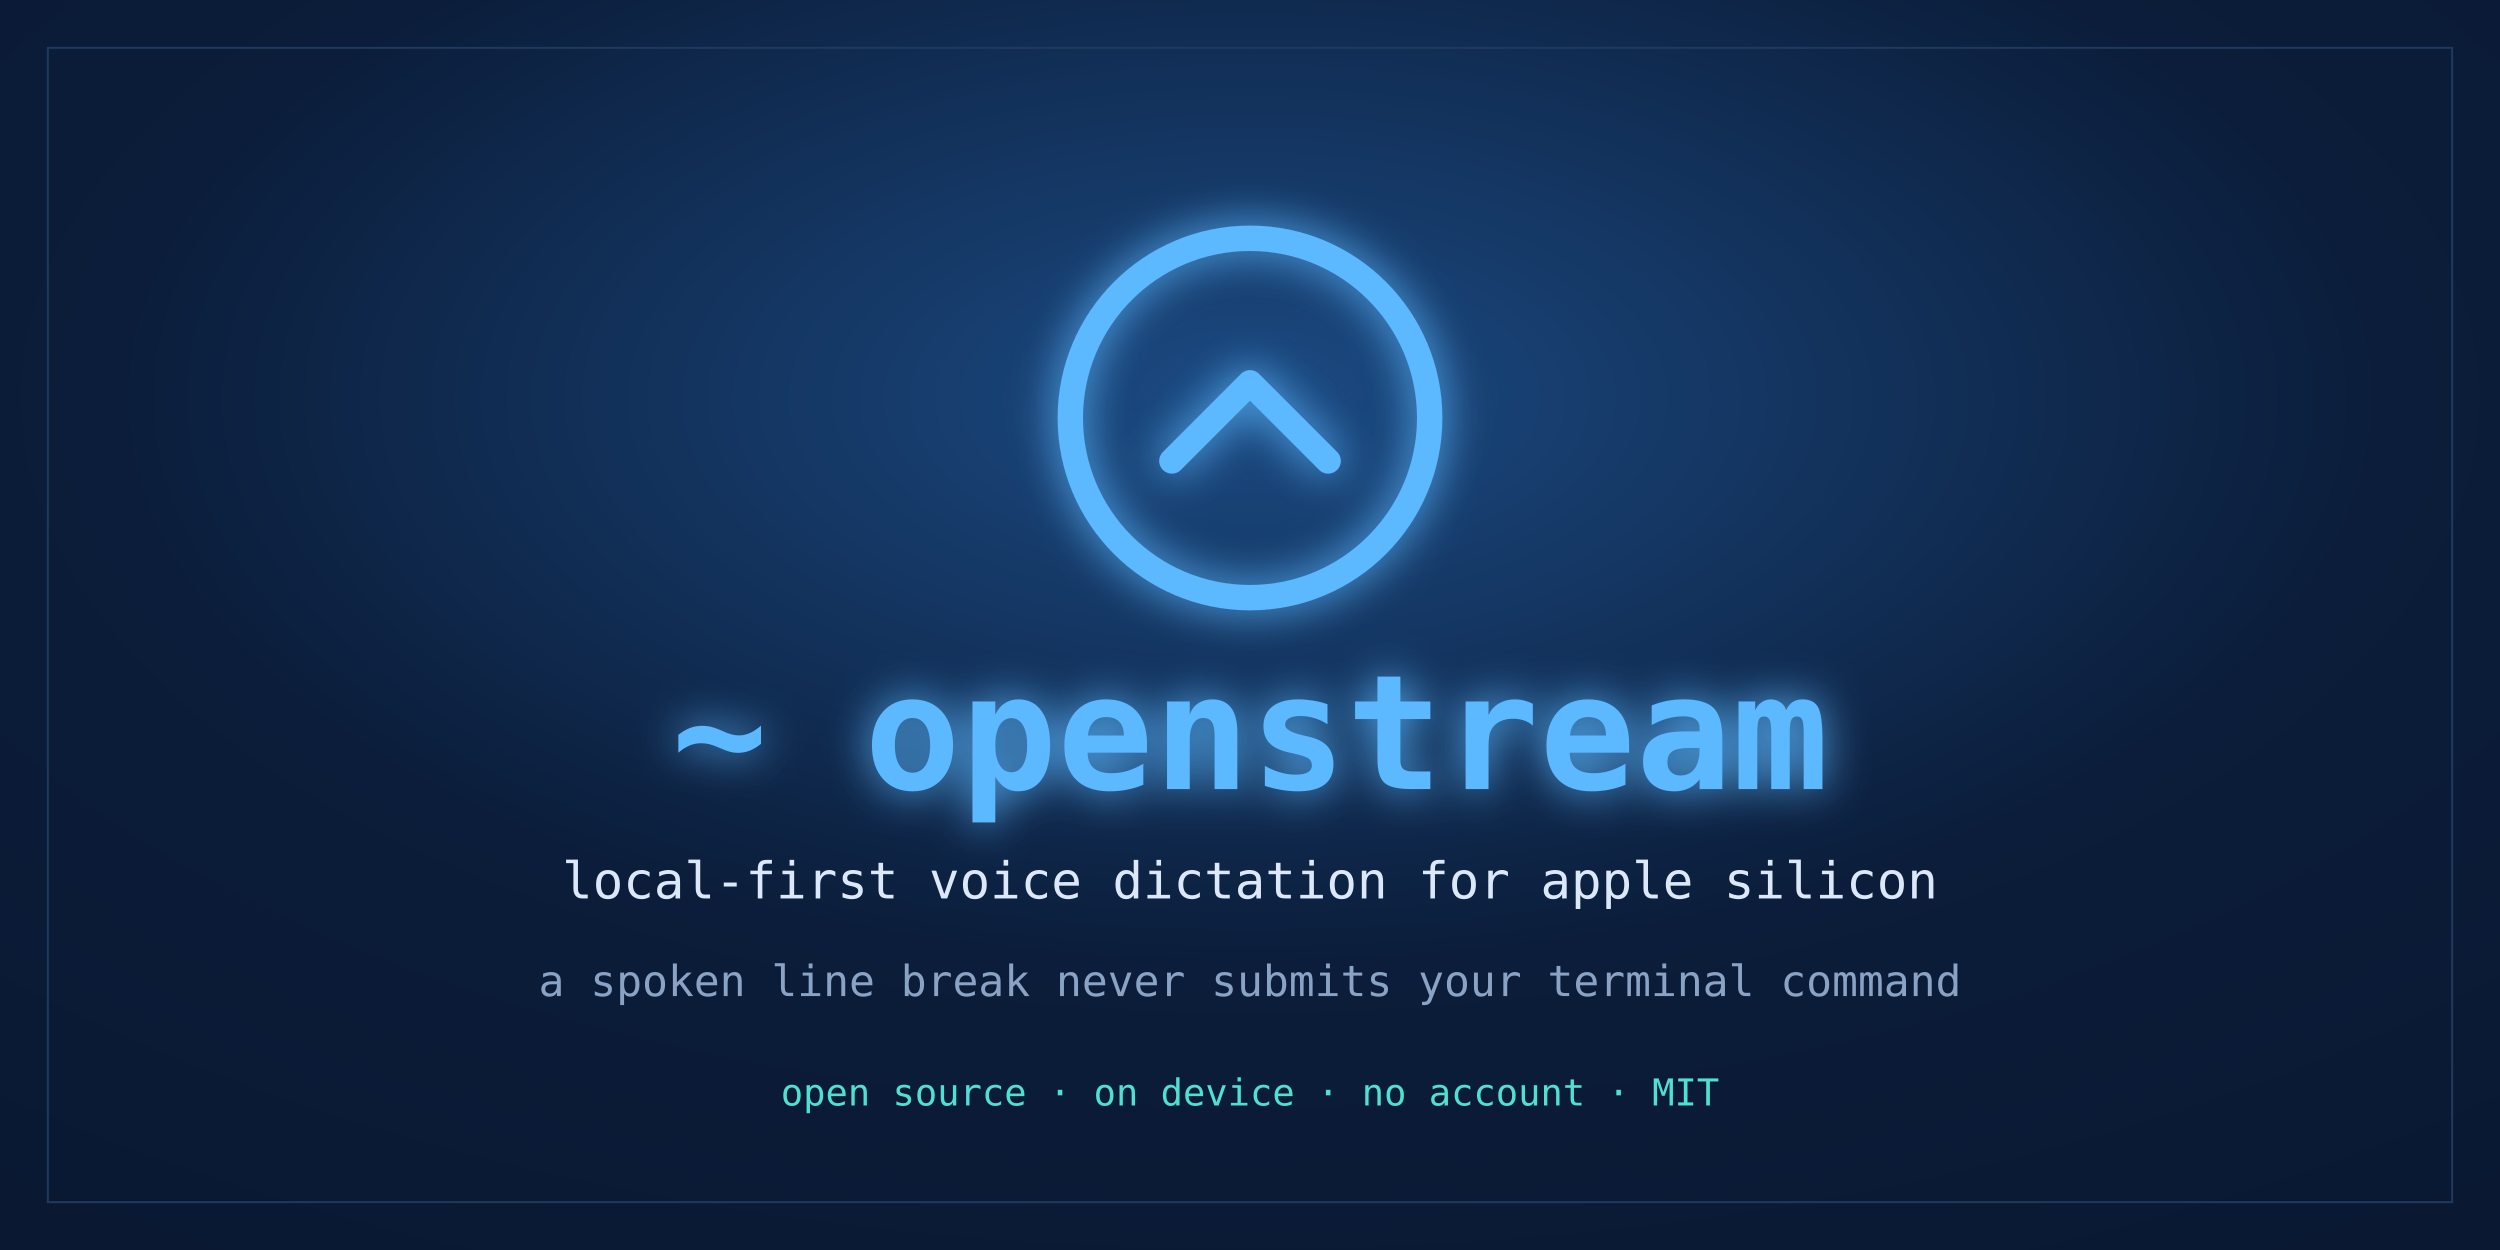
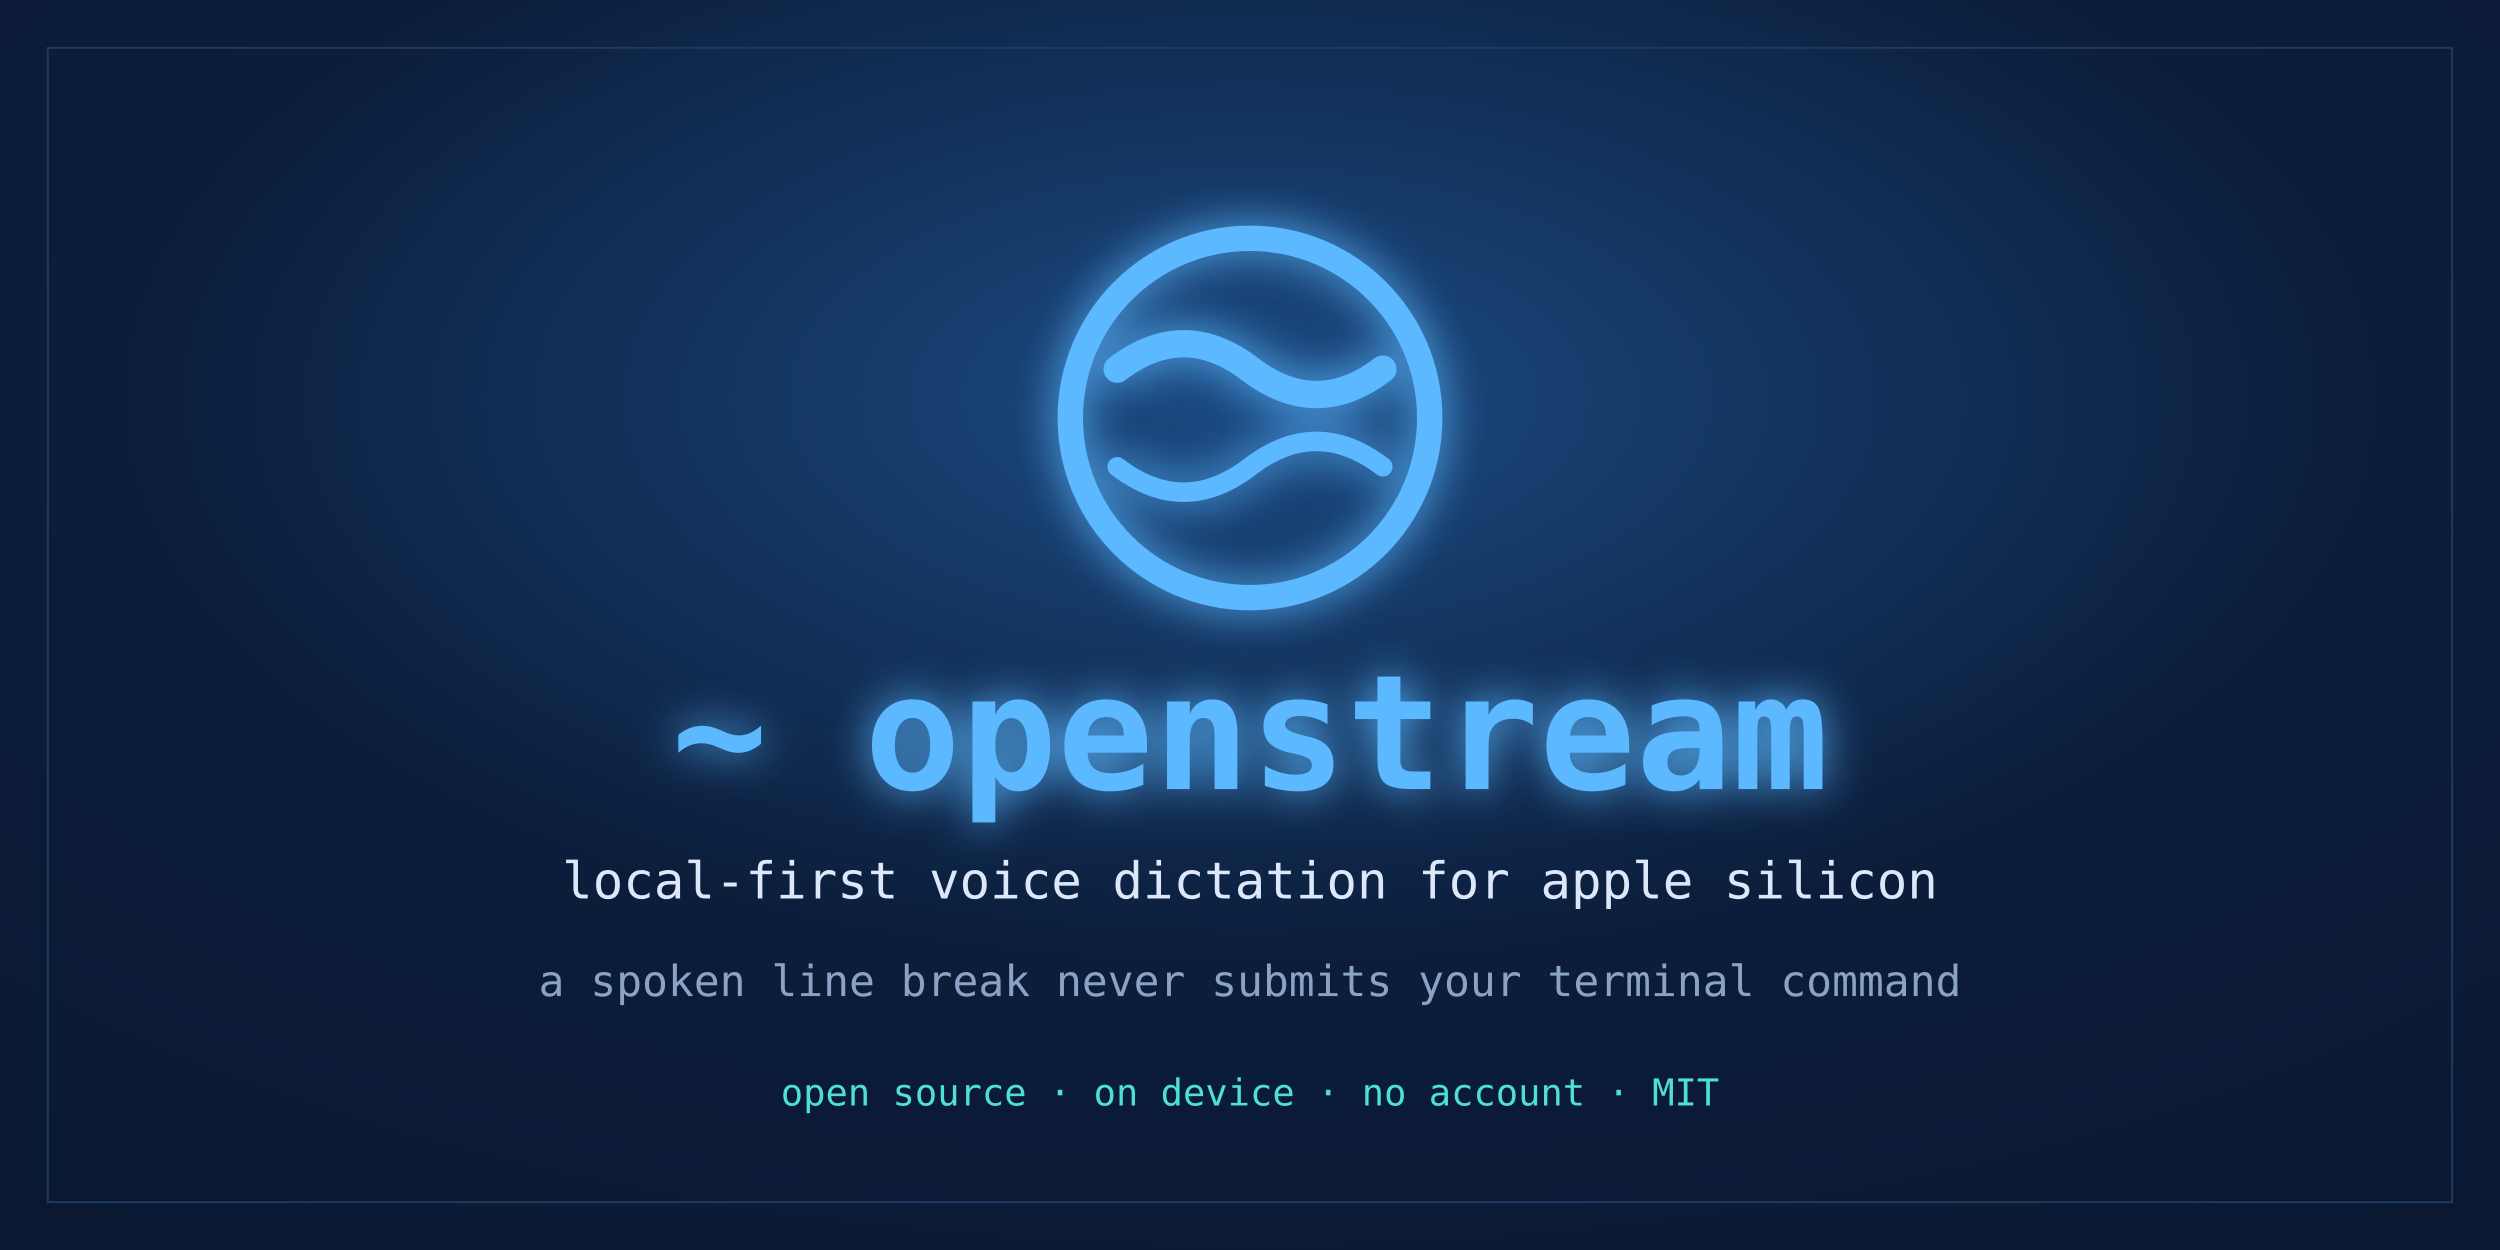
<svg xmlns="http://www.w3.org/2000/svg" width="1280" height="640" viewBox="0 0 1280 640">
  <defs>
    <radialGradient id="bg" cx="0.5" cy="0.32" r="0.9">
      <stop offset="0" stop-color="#1B4A82" />
      <stop offset="0.5" stop-color="#0B1D3A" />
      <stop offset="1" stop-color="#0A1730" />
    </radialGradient>
    <filter id="glow" x="-45%" y="-45%" width="190%" height="190%">
      <feGaussianBlur stdDeviation="11" result="b" />
      <feMerge>
        <feMergeNode in="b" />
        <feMergeNode in="SourceGraphic" />
      </feMerge>
    </filter>
  </defs>
  <rect width="1280" height="640" fill="url(#bg)" />
  <rect x="24.5" y="24.5" width="1231" height="591" fill="none" stroke="#1E3A5F" stroke-width="1" />
-   <g transform="translate(640 214)" fill="none" stroke="#5CB8FF" stroke-width="13" stroke-linecap="round" stroke-linejoin="round" filter="url(#glow)">
-     <circle cx="0" cy="0" r="92" />
-     <path d="M-40 22 0 -18 40 22" />
+   <g transform="translate(640 214)" fill="none" stroke="#5CB8FF" stroke-linecap="round" stroke-linejoin="round" filter="url(#glow)">
+     <circle cx="0" cy="0" r="92" stroke-width="13" />
+     <path d="M-68 -25 q34 -26 68 0 t68 0" stroke-width="14" />
+     <path d="M-68 25 q34 26 68 0 t68 0" stroke-width="10" />
  </g>
  <g font-family="JetBrains Mono, monospace" text-anchor="middle">
    <text x="640" y="404" font-size="82" font-weight="700" fill="#5CB8FF" filter="url(#glow)">~ openstream</text>
    <text x="640" y="460" font-size="26" fill="#DCE8FA">local-first voice dictation for apple silicon</text>
    <text x="640" y="510" font-size="22" fill="#8AA3C4">a spoken line break never submits your terminal command</text>
    <text x="640" y="566" font-size="19" fill="#4FE0D4">open source · on device · no account · MIT</text>
  </g>
</svg>
